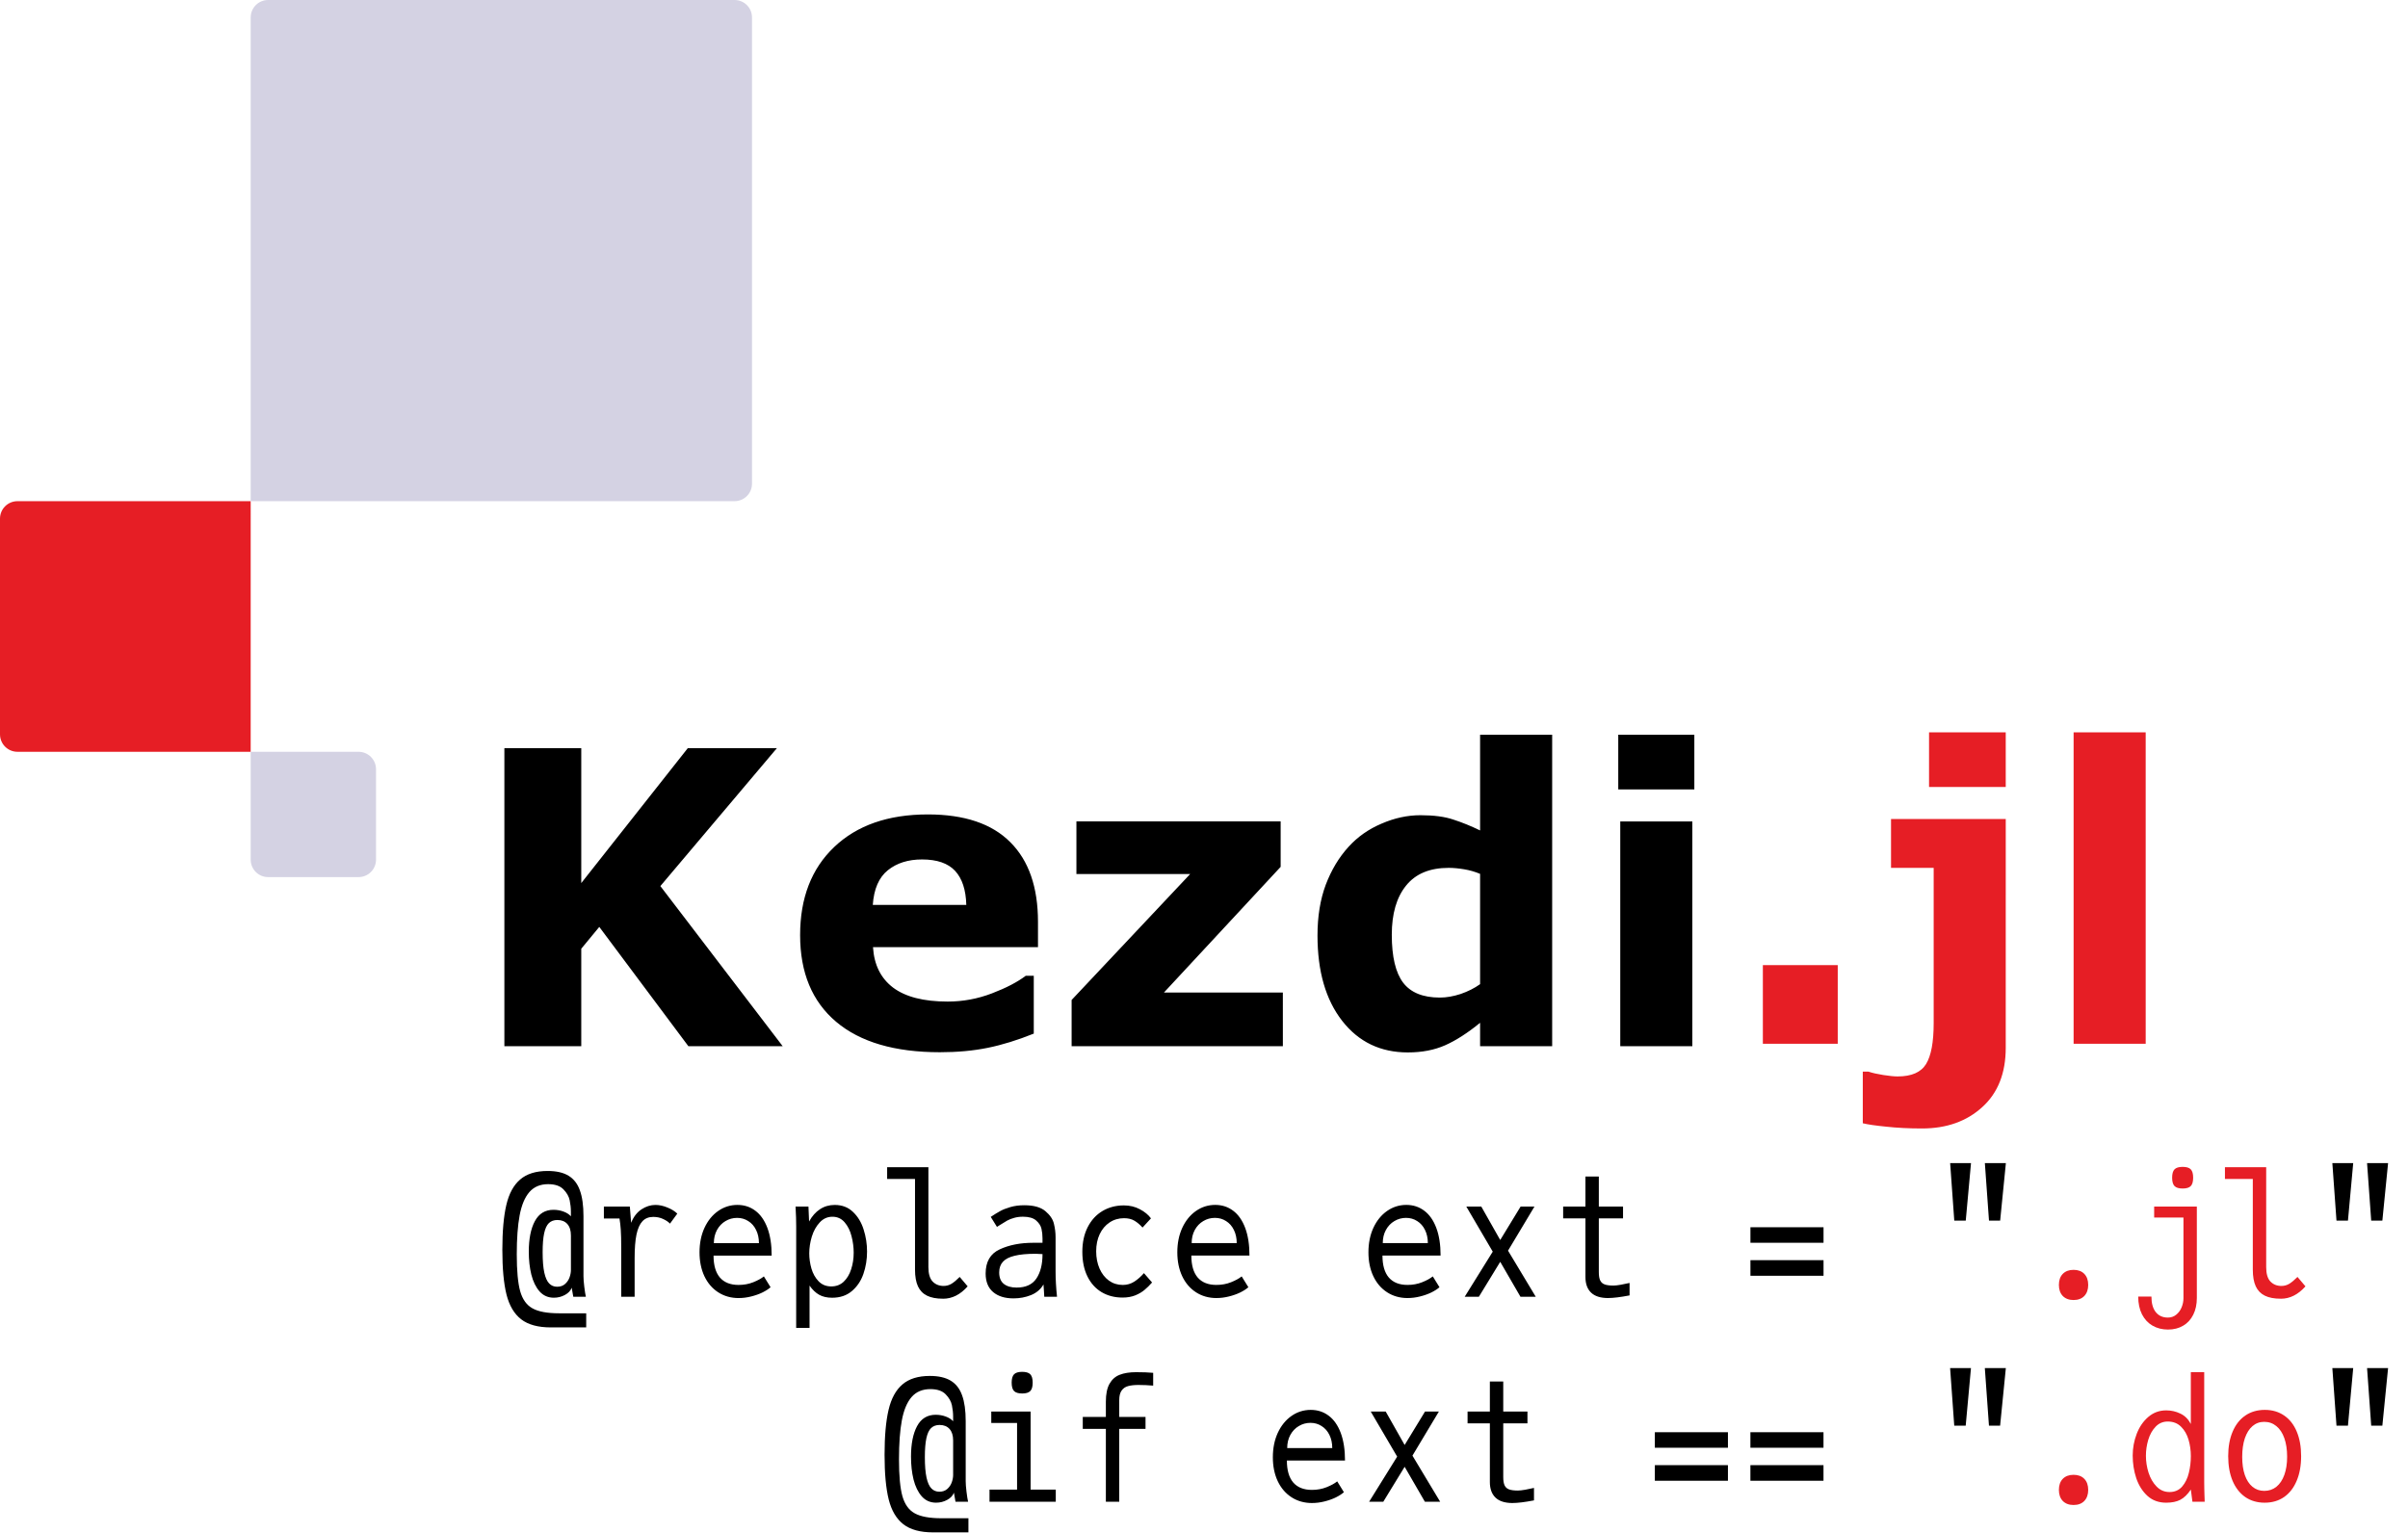
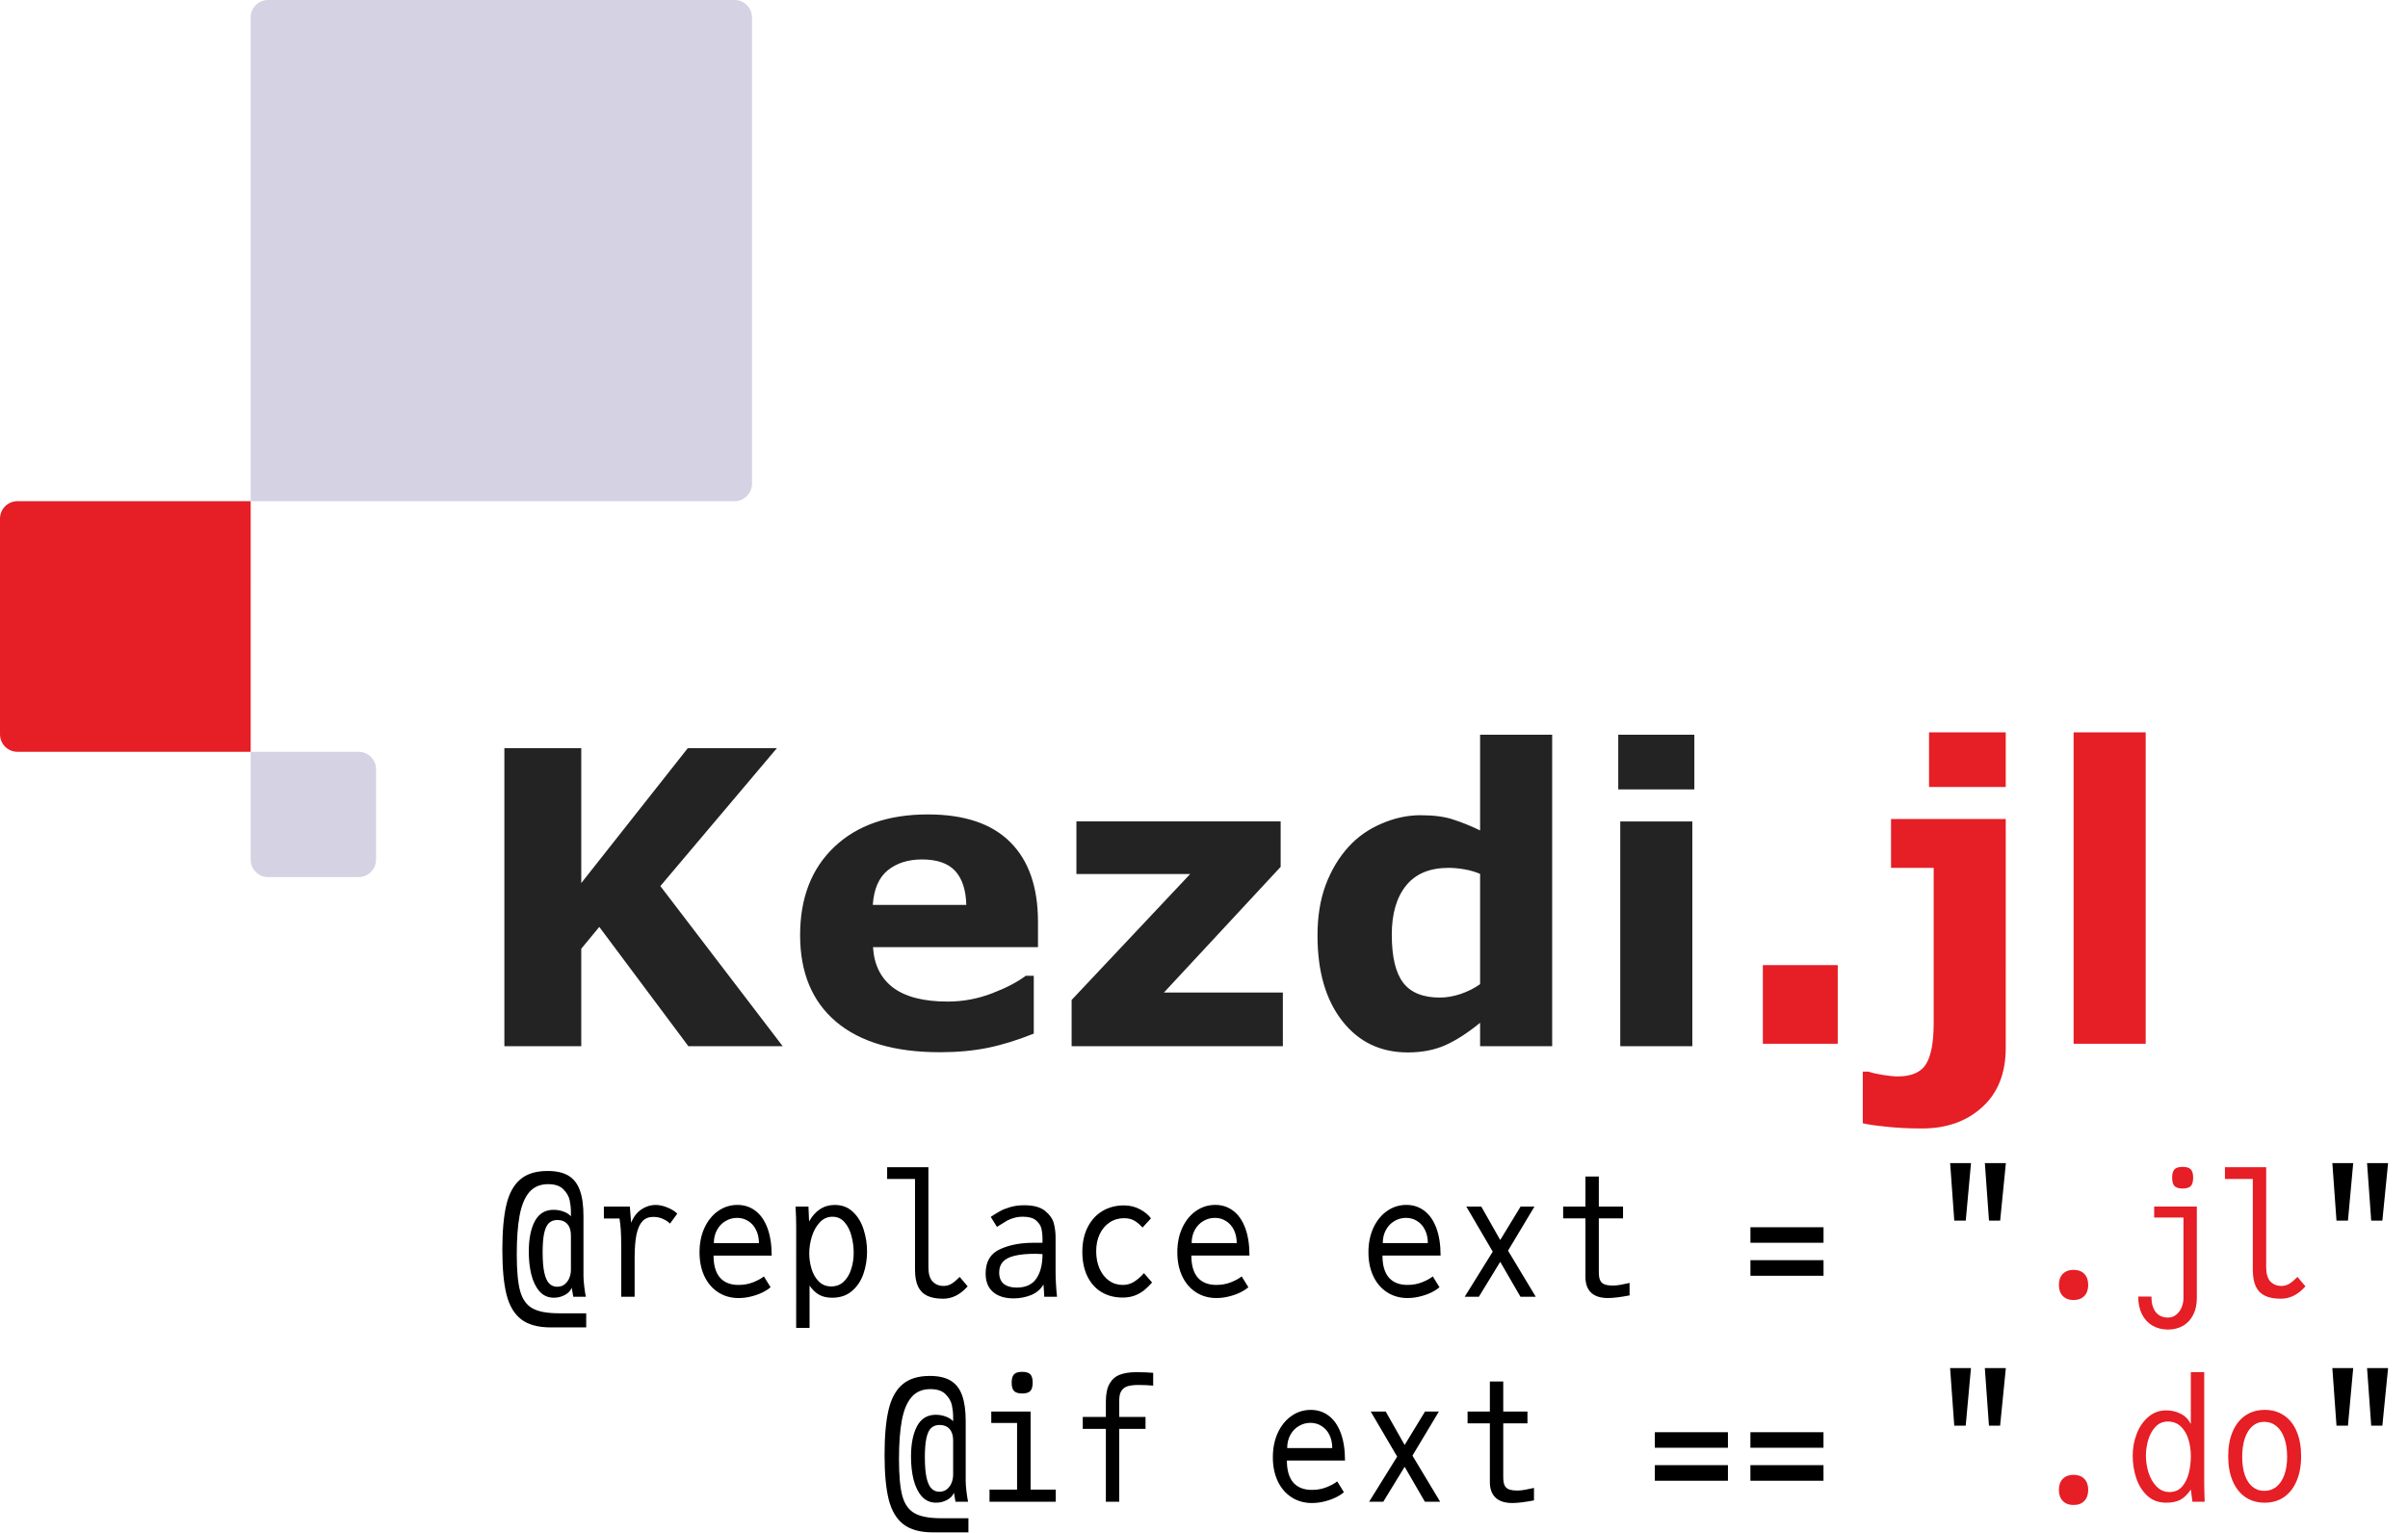
<svg xmlns="http://www.w3.org/2000/svg" width="195.742" height="124.598" viewBox="0 0 195.742 124.598" fill="none" version="1.1" id="svg12">
  <defs id="defs12" />
  <path d="m 20.378,61.129 v 8.768 c 0,0.786 0.634,1.42 1.42,1.42 h 7.348 c 0.786,0 1.42,-0.634 1.42,-1.42 v -7.348 c 0,-0.786 -0.634,-1.42 -1.42,-1.42 z" fill="#d4d2e3" id="path1" />
  <path d="M 20.378,40.751 H 1.42 C 0.634,40.751 0,41.385 0,42.171 v 17.537 c 0,0.786 0.634,1.42 1.42,1.42 h 18.957 z" fill="#e61e25" id="path2" />
  <path d="m 20.378,1.42 v 39.33 h 39.331 c 0.786,0 1.42,-0.634 1.42,-1.42 V 1.42 C 61.129,0.634 60.495,0 59.709,0 h -37.91 c -0.786,0 -1.42,0.634 -1.42,1.42 z" fill="#d4d2e3" id="path3" />
-   <path d="m 63.624,85.068 h -7.666 l -7.243,-9.701 -1.465,1.774 V 85.068 H 41 V 60.833 h 6.25 v 10.97 l 8.659,-10.97 h 7.243 L 53.68,72.047 Z M 84.376,77.011 H 70.965 q 0.13,2.148 1.628,3.288 1.514,1.139 4.443,1.139 1.855,0 3.597,-0.667 1.742,-0.667 2.751,-1.432 H 84.034 v 4.704 q -1.986,0.798 -3.743,1.156 -1.758,0.358 -3.89,0.358 -5.501,0 -8.431,-2.474 -2.93,-2.474 -2.93,-7.048 0,-4.525 2.767,-7.161 2.783,-2.653 7.617,-2.653 4.46,0 6.706,2.262 2.246,2.246 2.246,6.478 z m -5.827,-3.434 q -0.049,-1.839 -0.911,-2.767 -0.863,-0.928 -2.686,-0.928 -1.693,0 -2.783,0.879 -1.09,0.879 -1.221,2.816 z M 104.282,85.068 H 87.11 v -3.76 l 9.635,-10.238 h -9.245 v -4.281 h 16.602 v 3.695 l -9.489,10.221 h 9.668 z m 21.891,0 h -5.859 v -1.904 q -1.514,1.237 -2.832,1.823 -1.318,0.586 -3.044,0.586 -3.337,0 -5.339,-2.572 -2.002,-2.572 -2.002,-6.934 0,-2.327 0.667,-4.118 0.684,-1.807 1.855,-3.092 1.107,-1.221 2.686,-1.888 1.579,-0.684 3.158,-0.684 1.644,0 2.686,0.358 1.058,0.342 2.165,0.879 v -7.78 h 5.859 z m -5.859,-5.046 v -8.968 q -0.618,-0.26 -1.302,-0.374 -0.684,-0.114 -1.253,-0.114 -2.311,0 -3.467,1.449 -1.156,1.432 -1.156,3.988 0,2.686 0.928,3.906 0.928,1.204 2.979,1.204 0.798,0 1.693,-0.293 0.895,-0.309 1.579,-0.798 z m 17.253,5.046 h -5.859 V 66.79 h 5.859 z m 0.163,-20.882 h -6.185 v -4.443 h 6.185 z" id="text12" style="font-weight:bold;font-size:33.333px;-inkscape-font-specification:'sans-serif, Bold';fill:#000000" aria-label="Kezdi" />
+   <path d="m 63.624,85.068 h -7.666 l -7.243,-9.701 -1.465,1.774 V 85.068 H 41 V 60.833 h 6.25 v 10.97 l 8.659,-10.97 h 7.243 L 53.68,72.047 Z M 84.376,77.011 H 70.965 q 0.13,2.148 1.628,3.288 1.514,1.139 4.443,1.139 1.855,0 3.597,-0.667 1.742,-0.667 2.751,-1.432 H 84.034 v 4.704 q -1.986,0.798 -3.743,1.156 -1.758,0.358 -3.89,0.358 -5.501,0 -8.431,-2.474 -2.93,-2.474 -2.93,-7.048 0,-4.525 2.767,-7.161 2.783,-2.653 7.617,-2.653 4.46,0 6.706,2.262 2.246,2.246 2.246,6.478 z m -5.827,-3.434 q -0.049,-1.839 -0.911,-2.767 -0.863,-0.928 -2.686,-0.928 -1.693,0 -2.783,0.879 -1.09,0.879 -1.221,2.816 z M 104.282,85.068 H 87.11 v -3.76 l 9.635,-10.238 h -9.245 v -4.281 h 16.602 v 3.695 l -9.489,10.221 h 9.668 z m 21.891,0 h -5.859 v -1.904 q -1.514,1.237 -2.832,1.823 -1.318,0.586 -3.044,0.586 -3.337,0 -5.339,-2.572 -2.002,-2.572 -2.002,-6.934 0,-2.327 0.667,-4.118 0.684,-1.807 1.855,-3.092 1.107,-1.221 2.686,-1.888 1.579,-0.684 3.158,-0.684 1.644,0 2.686,0.358 1.058,0.342 2.165,0.879 v -7.78 h 5.859 z m -5.859,-5.046 v -8.968 q -0.618,-0.26 -1.302,-0.374 -0.684,-0.114 -1.253,-0.114 -2.311,0 -3.467,1.449 -1.156,1.432 -1.156,3.988 0,2.686 0.928,3.906 0.928,1.204 2.979,1.204 0.798,0 1.693,-0.293 0.895,-0.309 1.579,-0.798 z m 17.253,5.046 h -5.859 V 66.79 h 5.859 z m 0.163,-20.882 h -6.185 v -4.443 h 6.185 z" id="text12" style="font-weight:bold;font-size:33.333px;-inkscape-font-specification:'sans-serif, Bold';fill:#232324;fill-opacity:1" aria-label="Kezdi" />
  <path d="m 149.387,84.87 h -6.087 v -6.396 h 6.087 z m 13.656,0.326 q 0,3.092 -1.904,4.818 -1.904,1.742 -4.899,1.742 -1.595,0 -2.913,-0.146 -1.302,-0.13 -1.904,-0.277 v -4.199 h 0.456 q 0.488,0.163 1.221,0.277 0.732,0.114 1.156,0.114 1.693,0 2.311,-1.009 0.618,-1.009 0.618,-3.32 V 70.564 h -3.467 v -3.971 h 9.326 z m 0,-21.208 h -6.234 v -4.443 h 6.234 z m 11.377,20.882 H 168.56 V 59.545 h 5.859 z" id="text12-5" style="font-weight:bold;font-size:33.333px;-inkscape-font-specification:'sans-serif, Bold';fill:#e61e25" aria-label=".jl" />
  <g id="text1" style="font-size:13.138px;font-family:JuliaMono;-inkscape-font-specification:'JuliaMono, Normal';fill:#000000;stroke-width:0.985" transform="scale(0.9853729,1.014844)" aria-label="@replace ext = &quot;.jl&quot; &#10;    @if ext == &quot;.do&quot;">
    <path d="m 45.442,106.353 q -1.583,0 -2.45,-0.65 -0.861,-0.65 -1.209,-1.984 -0.342,-1.334 -0.342,-3.587 0,-2.227 0.328,-3.587 0.328,-1.366 1.143,-2.043 0.815,-0.683 2.266,-0.683 1.077,0 1.721,0.381 0.65,0.381 0.939,1.176 0.296,0.788 0.296,2.069 v 4.809 q 0,0.309 0.066,0.841 0.066,0.526 0.131,0.801 h -1.038 l -0.131,-0.723 q -0.131,0.355 -0.558,0.578 -0.42,0.223 -0.913,0.223 -0.716,0 -1.182,-0.506 -0.46,-0.512 -0.677,-1.347 -0.21,-0.834 -0.21,-1.833 0,-1.537 0.499,-2.444 0.506,-0.913 1.537,-0.913 0.44,0 0.821,0.138 0.381,0.131 0.618,0.381 V 97.09 q 0,-0.447 -0.099,-0.913 -0.099,-0.473 -0.519,-0.887 -0.414,-0.414 -1.261,-0.414 -0.979,0 -1.55,0.637 -0.565,0.637 -0.801,1.866 -0.236,1.222 -0.236,3.12 0,1.971 0.282,2.956 0.289,0.985 1.018,1.373 0.729,0.394 2.194,0.394 h 2.234 v 1.13 z m 0.519,-3.258 q 0.401,0 0.657,-0.223 0.256,-0.223 0.368,-0.532 0.112,-0.309 0.112,-0.585 v -2.766 q 0,-0.598 -0.296,-0.92 -0.296,-0.322 -0.821,-0.322 -0.434,0 -0.703,0.25 -0.263,0.25 -0.388,0.815 -0.125,0.558 -0.125,1.517 0,1.025 0.138,1.636 0.138,0.604 0.401,0.867 0.263,0.263 0.657,0.263 z m 5.288,-2.969 q 0,-1.136 -0.039,-1.609 -0.033,-0.473 -0.105,-0.887 h -1.288 v -0.959 h 2.142 l 0.105,1.301 q 0.302,-0.723 0.854,-1.077 0.558,-0.355 1.156,-0.355 0.466,0 0.979,0.204 0.519,0.204 0.821,0.493 l -0.604,0.801 q -0.184,-0.197 -0.558,-0.368 -0.368,-0.171 -0.821,-0.171 -0.558,0 -0.893,0.348 -0.335,0.348 -0.493,1.071 -0.151,0.716 -0.151,1.866 v 3.114 h -1.104 z m 9.69,3.876 q -0.953,0 -1.688,-0.46 -0.736,-0.46 -1.143,-1.294 -0.401,-0.834 -0.401,-1.912 0,-1.097 0.407,-1.958 0.414,-0.867 1.13,-1.353 0.716,-0.486 1.59,-0.486 0.841,0 1.478,0.466 0.637,0.46 0.992,1.373 0.355,0.913 0.355,2.22 h -4.795 q 0,1.163 0.526,1.761 0.532,0.591 1.537,0.591 0.657,0 1.215,-0.217 0.558,-0.217 0.874,-0.466 l 0.552,0.867 q -0.25,0.217 -0.67,0.42 -0.42,0.197 -0.939,0.322 -0.512,0.125 -1.018,0.125 z m 1.669,-4.401 q 0,-0.598 -0.236,-1.058 -0.23,-0.46 -0.644,-0.709 -0.407,-0.256 -0.92,-0.256 -0.519,0 -0.959,0.256 -0.44,0.25 -0.703,0.716 -0.256,0.46 -0.256,1.051 z m 3.074,-1.327 q 0,-0.716 -0.046,-1.471 l -0.007,-0.131 h 1.064 l 0.053,1.196 q 0.368,-0.65 0.9,-0.985 0.532,-0.342 1.215,-0.342 0.907,0 1.504,0.558 0.604,0.552 0.88,1.412 0.282,0.854 0.282,1.767 0,0.946 -0.302,1.793 -0.302,0.841 -0.953,1.373 -0.644,0.532 -1.629,0.532 -0.624,0 -1.064,-0.236 -0.434,-0.236 -0.795,-0.736 v 3.39 h -1.104 z m 2.897,4.795 q 0.604,0 1.018,-0.374 0.414,-0.381 0.618,-0.999 0.21,-0.618 0.21,-1.327 0,-0.657 -0.177,-1.32 -0.171,-0.663 -0.565,-1.11 -0.394,-0.453 -1.012,-0.453 -0.618,0 -1.051,0.46 -0.434,0.453 -0.65,1.136 -0.21,0.677 -0.21,1.34 0,0.598 0.177,1.209 0.184,0.611 0.591,1.025 0.414,0.414 1.051,0.414 z m 9.217,0.985 q -0.815,0 -1.32,-0.243 -0.506,-0.243 -0.749,-0.749 -0.243,-0.512 -0.243,-1.34 v -7.265 h -2.299 v -0.939 h 3.403 v 8.008 q 0,0.788 0.348,1.15 0.355,0.355 0.907,0.355 0.355,0 0.657,-0.177 0.302,-0.184 0.67,-0.545 l 0.657,0.755 q -0.907,0.992 -2.03,0.992 z m 5.814,-0.026 q -1.064,0 -1.682,-0.506 -0.618,-0.512 -0.618,-1.485 0,-1.419 1.163,-1.938 1.163,-0.526 2.766,-0.526 h 0.762 v -0.355 q 0,-0.407 -0.085,-0.769 -0.085,-0.361 -0.44,-0.663 -0.355,-0.302 -1.09,-0.302 -0.394,0 -0.723,0.092 -0.322,0.085 -0.572,0.217 -0.243,0.131 -0.578,0.342 l -0.269,0.164 -0.512,-0.801 q 0.447,-0.289 0.769,-0.46 0.322,-0.177 0.834,-0.322 0.519,-0.151 1.163,-0.151 1.169,0 1.741,0.473 0.572,0.466 0.703,1.005 0.138,0.539 0.138,1.084 v 2.733 q 0,0.933 0.118,2.036 h -1.051 q -0.013,-0.151 -0.026,-0.44 l -0.039,-0.545 q -0.348,0.585 -1.031,0.854 -0.677,0.263 -1.439,0.263 z m 0.263,-0.867 q 1.117,0 1.623,-0.723 0.506,-0.729 0.506,-1.958 -0.434,-0.026 -0.565,-0.026 -1.077,0 -1.734,0.158 -0.657,0.151 -0.966,0.48 -0.309,0.328 -0.309,0.854 0,0.624 0.381,0.92 0.381,0.296 1.064,0.296 z m 8.737,0.801 q -0.979,0 -1.734,-0.434 -0.749,-0.434 -1.169,-1.261 -0.42,-0.834 -0.42,-1.971 0,-1.13 0.44,-1.971 0.44,-0.841 1.215,-1.294 0.782,-0.453 1.774,-0.453 0.729,0 1.32,0.309 0.591,0.302 0.913,0.729 l -0.696,0.736 q -0.315,-0.342 -0.663,-0.545 -0.348,-0.204 -0.861,-0.204 -0.67,0 -1.196,0.342 -0.519,0.335 -0.815,0.939 -0.289,0.598 -0.289,1.373 0,0.762 0.276,1.38 0.276,0.611 0.775,0.966 0.499,0.348 1.143,0.348 0.519,0 0.946,-0.263 0.427,-0.269 0.801,-0.683 l 0.67,0.749 q -0.302,0.335 -0.618,0.591 -0.309,0.256 -0.769,0.44 -0.46,0.177 -1.044,0.177 z m 7.745,0.039 q -0.953,0 -1.688,-0.46 -0.736,-0.46 -1.143,-1.294 -0.401,-0.834 -0.401,-1.912 0,-1.097 0.407,-1.958 0.414,-0.867 1.13,-1.353 0.716,-0.486 1.59,-0.486 0.841,0 1.478,0.466 0.637,0.46 0.992,1.373 0.355,0.913 0.355,2.22 h -4.795 q 0,1.163 0.526,1.761 0.532,0.591 1.537,0.591 0.657,0 1.215,-0.217 0.558,-0.217 0.874,-0.466 l 0.552,0.867 q -0.25,0.217 -0.67,0.42 -0.42,0.197 -0.939,0.322 -0.512,0.125 -1.018,0.125 z m 1.669,-4.401 q 0,-0.598 -0.236,-1.058 -0.23,-0.46 -0.644,-0.709 -0.407,-0.256 -0.92,-0.256 -0.519,0 -0.959,0.256 -0.44,0.25 -0.703,0.716 -0.256,0.46 -0.256,1.051 z m 14.097,4.401 q -0.953,0 -1.688,-0.46 -0.736,-0.46 -1.143,-1.294 -0.401,-0.834 -0.401,-1.912 0,-1.097 0.407,-1.958 0.414,-0.867 1.13,-1.353 0.716,-0.486 1.59,-0.486 0.841,0 1.478,0.466 0.637,0.46 0.992,1.373 0.355,0.913 0.355,2.22 h -4.795 q 0,1.163 0.526,1.761 0.532,0.591 1.537,0.591 0.657,0 1.215,-0.217 0.558,-0.217 0.874,-0.466 l 0.552,0.867 q -0.25,0.217 -0.67,0.42 -0.42,0.197 -0.939,0.322 -0.512,0.125 -1.018,0.125 z m 1.669,-4.401 q 0,-0.598 -0.236,-1.058 -0.23,-0.46 -0.644,-0.709 -0.407,-0.256 -0.92,-0.256 -0.519,0 -0.959,0.256 -0.44,0.25 -0.703,0.716 -0.256,0.46 -0.256,1.051 z m 5.354,0.683 -2.181,-3.613 h 1.235 l 1.563,2.68 1.682,-2.68 h 1.143 l -2.181,3.534 2.286,3.692 h -1.261 l -1.669,-2.798 -1.761,2.798 h -1.169 z m 9.525,3.718 q -0.946,0 -1.412,-0.434 -0.466,-0.434 -0.466,-1.248 v -4.704 h -1.839 v -0.946 h 1.839 v -2.404 h 1.104 v 2.404 h 1.997 v 0.946 h -1.997 v 4.309 q 0,0.434 0.112,0.663 0.112,0.23 0.368,0.322 0.256,0.092 0.729,0.092 0.21,0 0.604,-0.066 0.394,-0.072 0.723,-0.145 v 0.999 q -1.136,0.21 -1.761,0.21 z m 11.733,-5.676 h 6.03 v 1.248 h -6.03 z m 0,2.641 h 6.03 v 1.248 h -6.03 z m 16.475,-7.778 h 1.721 l -0.434,4.612 h -0.946 z m 2.864,0 h 1.734 l -0.473,4.612 h -0.92 z" id="path4" />
    <path style="fill:#e61e25" d="m 171.057,104.159 q -0.558,0 -0.887,-0.322 -0.322,-0.328 -0.322,-0.887 0,-0.565 0.322,-0.887 0.328,-0.322 0.887,-0.322 0.565,0 0.887,0.322 0.322,0.322 0.322,0.887 0,0.558 -0.322,0.887 -0.322,0.322 -0.887,0.322 z m 6.425,-0.276 q 0,0.801 0.355,1.242 0.361,0.44 0.999,0.44 0.401,0 0.69,-0.23 0.296,-0.23 0.447,-0.591 0.151,-0.361 0.151,-0.729 v -6.464 h -2.417 v -0.88 h 3.521 v 7.318 q 0,0.775 -0.296,1.347 -0.296,0.578 -0.834,0.88 -0.532,0.309 -1.248,0.309 -0.723,0 -1.281,-0.315 -0.552,-0.309 -0.867,-0.907 -0.309,-0.598 -0.309,-1.419 z m 2.575,-8.658 q -0.473,0 -0.67,-0.197 -0.197,-0.197 -0.197,-0.67 0,-0.473 0.197,-0.67 0.197,-0.197 0.67,-0.197 0.473,0 0.67,0.197 0.197,0.197 0.197,0.67 0,0.473 -0.197,0.67 -0.197,0.197 -0.67,0.197 z m 8.1,8.829 q -0.815,0 -1.32,-0.243 -0.506,-0.243 -0.749,-0.749 -0.243,-0.512 -0.243,-1.34 v -7.265 h -2.299 v -0.939 h 3.403 v 8.008 q 0,0.788 0.348,1.15 0.355,0.355 0.907,0.355 0.355,0 0.657,-0.177 0.302,-0.184 0.67,-0.545 l 0.657,0.755 q -0.907,0.992 -2.03,0.992 z" id="path5" />
    <path d="m 192.407,93.188 h 1.721 l -0.434,4.612 h -0.946 z m 2.864,0 h 1.734 l -0.473,4.612 h -0.92 z" id="path6" />
    <path d="m 76.973,122.775 q -1.583,0 -2.45,-0.65 -0.861,-0.65 -1.209,-1.984 -0.342,-1.334 -0.342,-3.587 0,-2.227 0.328,-3.587 0.328,-1.366 1.143,-2.043 0.815,-0.683 2.266,-0.683 1.077,0 1.721,0.381 0.65,0.381 0.939,1.176 0.296,0.788 0.296,2.069 v 4.809 q 0,0.309 0.066,0.841 0.066,0.526 0.131,0.801 h -1.038 l -0.131,-0.723 q -0.131,0.355 -0.558,0.578 -0.42,0.223 -0.913,0.223 -0.716,0 -1.182,-0.506 -0.46,-0.512 -0.677,-1.347 -0.21,-0.834 -0.21,-1.833 0,-1.537 0.499,-2.444 0.506,-0.913 1.537,-0.913 0.44,0 0.821,0.138 0.381,0.131 0.618,0.381 v -0.361 q 0,-0.447 -0.099,-0.913 -0.099,-0.473 -0.519,-0.887 -0.414,-0.414 -1.261,-0.414 -0.979,0 -1.55,0.637 -0.565,0.637 -0.801,1.866 -0.236,1.222 -0.236,3.12 0,1.971 0.282,2.956 0.289,0.985 1.018,1.373 0.729,0.394 2.194,0.394 h 2.234 v 1.13 z m 0.519,-3.258 q 0.401,0 0.657,-0.223 0.256,-0.223 0.368,-0.532 0.112,-0.309 0.112,-0.585 v -2.766 q 0,-0.598 -0.296,-0.92 -0.296,-0.322 -0.821,-0.322 -0.434,0 -0.703,0.25 -0.263,0.25 -0.388,0.815 -0.125,0.558 -0.125,1.517 0,1.025 0.138,1.636 0.138,0.604 0.401,0.867 0.263,0.263 0.657,0.263 z m 4.283,-6.425 h 3.245 v 6.254 h 2.076 v 0.972 h -5.466 v -0.972 h 2.273 v -5.334 h -2.128 z m 2.549,-1.445 q -0.473,0 -0.67,-0.197 -0.197,-0.197 -0.197,-0.67 0,-0.473 0.197,-0.67 0.197,-0.197 0.67,-0.197 0.473,0 0.67,0.197 0.197,0.197 0.197,0.67 0,0.473 -0.197,0.67 -0.197,0.197 -0.67,0.197 z m 6.904,2.838 H 89.323 v -0.959 h 1.905 v -1.222 q 0,-0.907 0.296,-1.425 0.302,-0.526 0.841,-0.729 0.545,-0.21 1.36,-0.21 0.828,0 1.406,0.052 v 1.025 q -0.631,-0.053 -1.209,-0.053 -0.519,0 -0.861,0.092 -0.335,0.085 -0.532,0.355 -0.197,0.263 -0.197,0.775 v 1.34 h 2.168 v 0.959 h -2.168 v 5.833 h -1.104 z m 17.008,5.939 q -0.953,0 -1.688,-0.46 -0.736,-0.46 -1.143,-1.294 -0.401,-0.834 -0.401,-1.912 0,-1.097 0.407,-1.958 0.414,-0.867 1.13,-1.353 0.716,-0.486 1.59,-0.486 0.841,0 1.478,0.466 0.637,0.46 0.992,1.373 0.355,0.913 0.355,2.22 h -4.795 q 0,1.163 0.526,1.761 0.532,0.591 1.537,0.591 0.657,0 1.215,-0.217 0.558,-0.217 0.874,-0.466 l 0.552,0.867 q -0.25,0.217 -0.67,0.42 -0.42,0.197 -0.939,0.322 -0.512,0.125 -1.018,0.125 z m 1.669,-4.401 q 0,-0.598 -0.236,-1.058 -0.23,-0.46 -0.644,-0.709 -0.407,-0.256 -0.92,-0.256 -0.519,0 -0.959,0.256 -0.44,0.25 -0.703,0.716 -0.256,0.46 -0.256,1.051 z m 5.354,0.683 -2.181,-3.613 h 1.235 l 1.563,2.68 1.682,-2.68 h 1.143 l -2.181,3.534 2.286,3.692 h -1.261 l -1.669,-2.798 -1.761,2.798 h -1.169 z m 9.525,3.718 q -0.946,0 -1.412,-0.434 -0.466,-0.434 -0.466,-1.248 v -4.704 h -1.839 v -0.946 h 1.839 v -2.404 h 1.104 v 2.404 h 1.997 v 0.946 h -1.997 v 4.309 q 0,0.434 0.112,0.663 0.112,0.23 0.368,0.322 0.256,0.092 0.729,0.092 0.21,0 0.604,-0.066 0.394,-0.072 0.723,-0.145 v 0.999 q -1.136,0.21 -1.761,0.21 z M 136.516,114.748 h 6.03 v 1.248 h -6.03 z m 0,2.641 h 6.03 v 1.248 h -6.03 z m 7.883,-2.641 h 6.03 v 1.248 h -6.03 z m 0,2.641 h 6.03 v 1.248 h -6.03 z m 16.475,-7.778 h 1.721 l -0.434,4.612 h -0.946 z m 2.864,0 h 1.734 l -0.473,4.612 h -0.92 z" id="path7" />
    <path style="fill:#e61e25" d="m 171.057,120.581 q -0.558,0 -0.887,-0.322 -0.322,-0.328 -0.322,-0.887 0,-0.565 0.322,-0.887 0.328,-0.322 0.887,-0.322 0.565,0 0.887,0.322 0.322,0.322 0.322,0.887 0,0.558 -0.322,0.887 -0.322,0.322 -0.887,0.322 z m 7.64,-0.184 q -0.92,0 -1.544,-0.545 -0.618,-0.552 -0.92,-1.412 -0.296,-0.867 -0.296,-1.826 0,-0.893 0.328,-1.728 0.328,-0.834 0.959,-1.36 0.631,-0.526 1.478,-0.526 0.618,0 1.163,0.256 0.552,0.25 0.867,0.834 v -4.152 h 1.104 v 8.803 q 0,0.23 0.007,0.539 0.007,0.302 0.013,0.466 l 0.02,0.572 h -1.012 l -0.131,-0.972 q -0.401,0.578 -0.861,0.815 -0.46,0.236 -1.176,0.236 z m 0.276,-0.854 q 0.65,0 1.044,-0.44 0.394,-0.447 0.552,-1.097 0.164,-0.65 0.164,-1.34 0,-0.69 -0.191,-1.32 -0.191,-0.631 -0.618,-1.038 -0.427,-0.414 -1.097,-0.414 -0.598,0 -1.005,0.42 -0.407,0.414 -0.604,1.051 -0.191,0.631 -0.191,1.274 0,0.683 0.217,1.353 0.223,0.67 0.663,1.11 0.44,0.44 1.064,0.44 z m 7.85,0.854 q -0.92,0 -1.603,-0.453 -0.677,-0.46 -1.044,-1.301 -0.361,-0.841 -0.361,-1.977 0,-1.13 0.368,-1.964 0.368,-0.841 1.044,-1.288 0.683,-0.453 1.609,-0.453 0.92,0 1.596,0.453 0.677,0.447 1.038,1.288 0.361,0.834 0.361,1.964 0,1.136 -0.368,1.977 -0.361,0.841 -1.038,1.301 -0.677,0.453 -1.603,0.453 z m -0.039,-0.946 q 0.578,0 1.005,-0.328 0.427,-0.335 0.657,-0.953 0.23,-0.618 0.23,-1.452 0,-0.861 -0.23,-1.491 -0.23,-0.631 -0.657,-0.966 -0.427,-0.342 -1.005,-0.342 -0.552,0 -0.966,0.342 -0.407,0.342 -0.631,0.979 -0.217,0.631 -0.217,1.491 0,0.834 0.217,1.452 0.223,0.611 0.631,0.939 0.414,0.328 0.966,0.328 z" id="path8" />
    <path d="m 192.407,109.611 h 1.721 l -0.434,4.612 h -0.946 z m 2.864,0 h 1.734 l -0.473,4.612 h -0.92 z" id="path9" />
  </g>
</svg>
